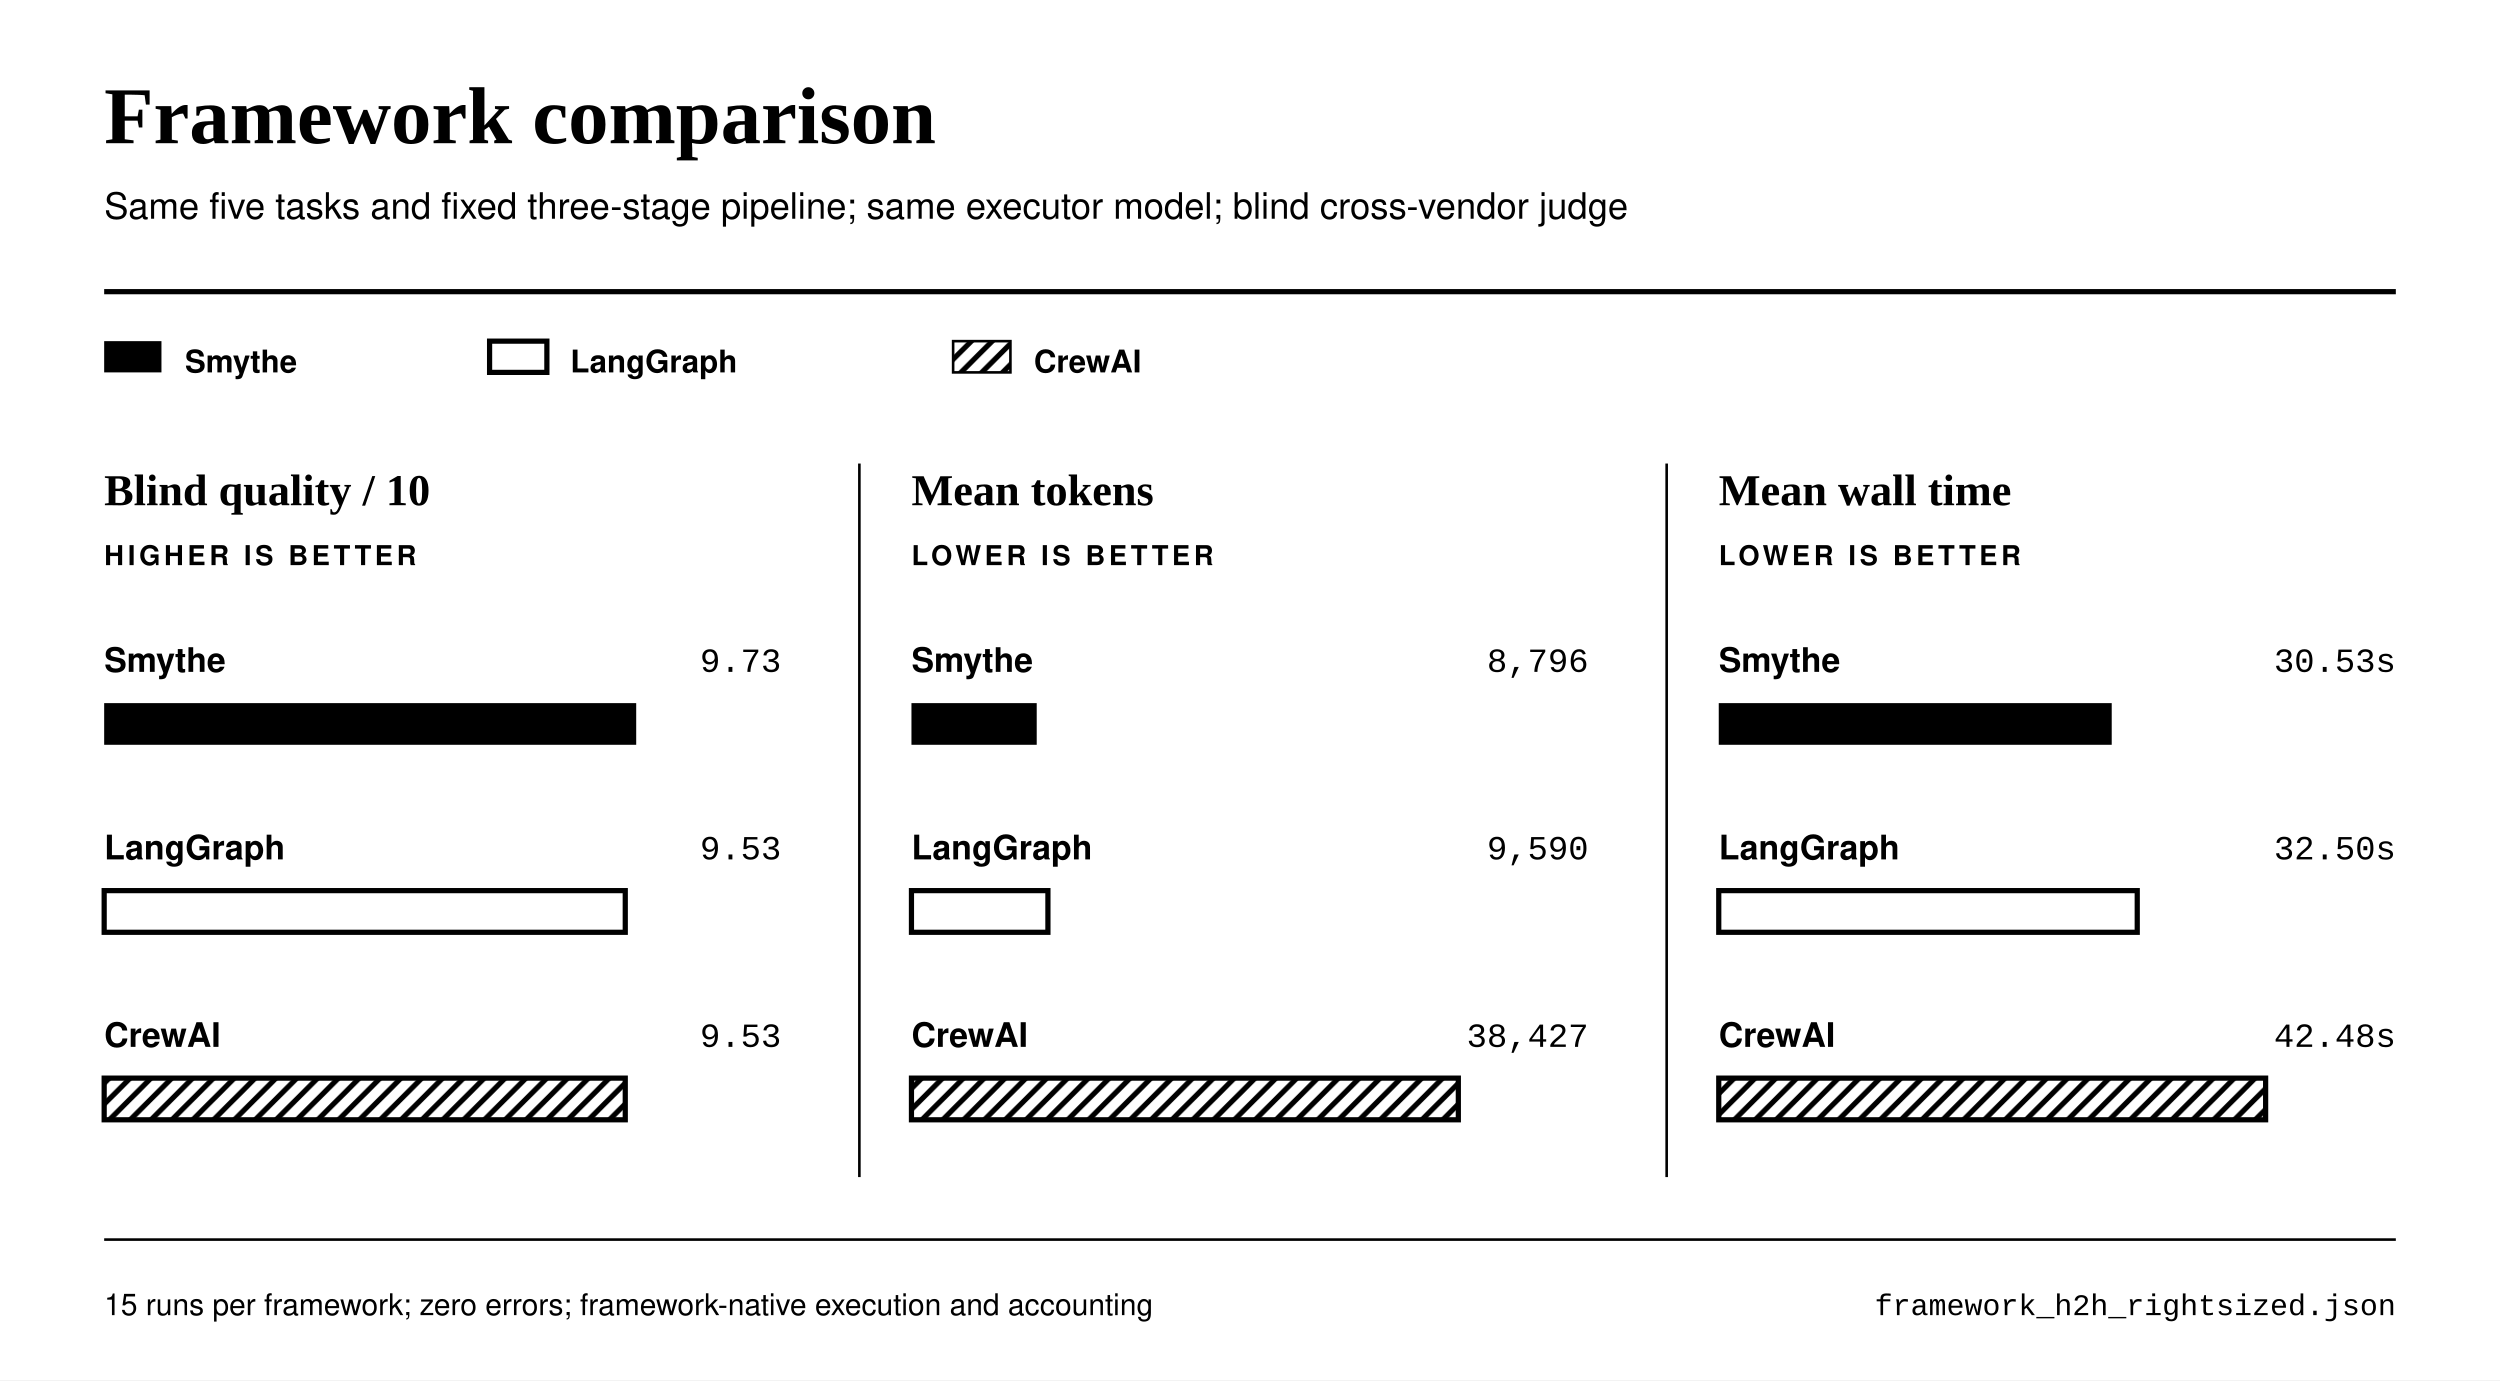
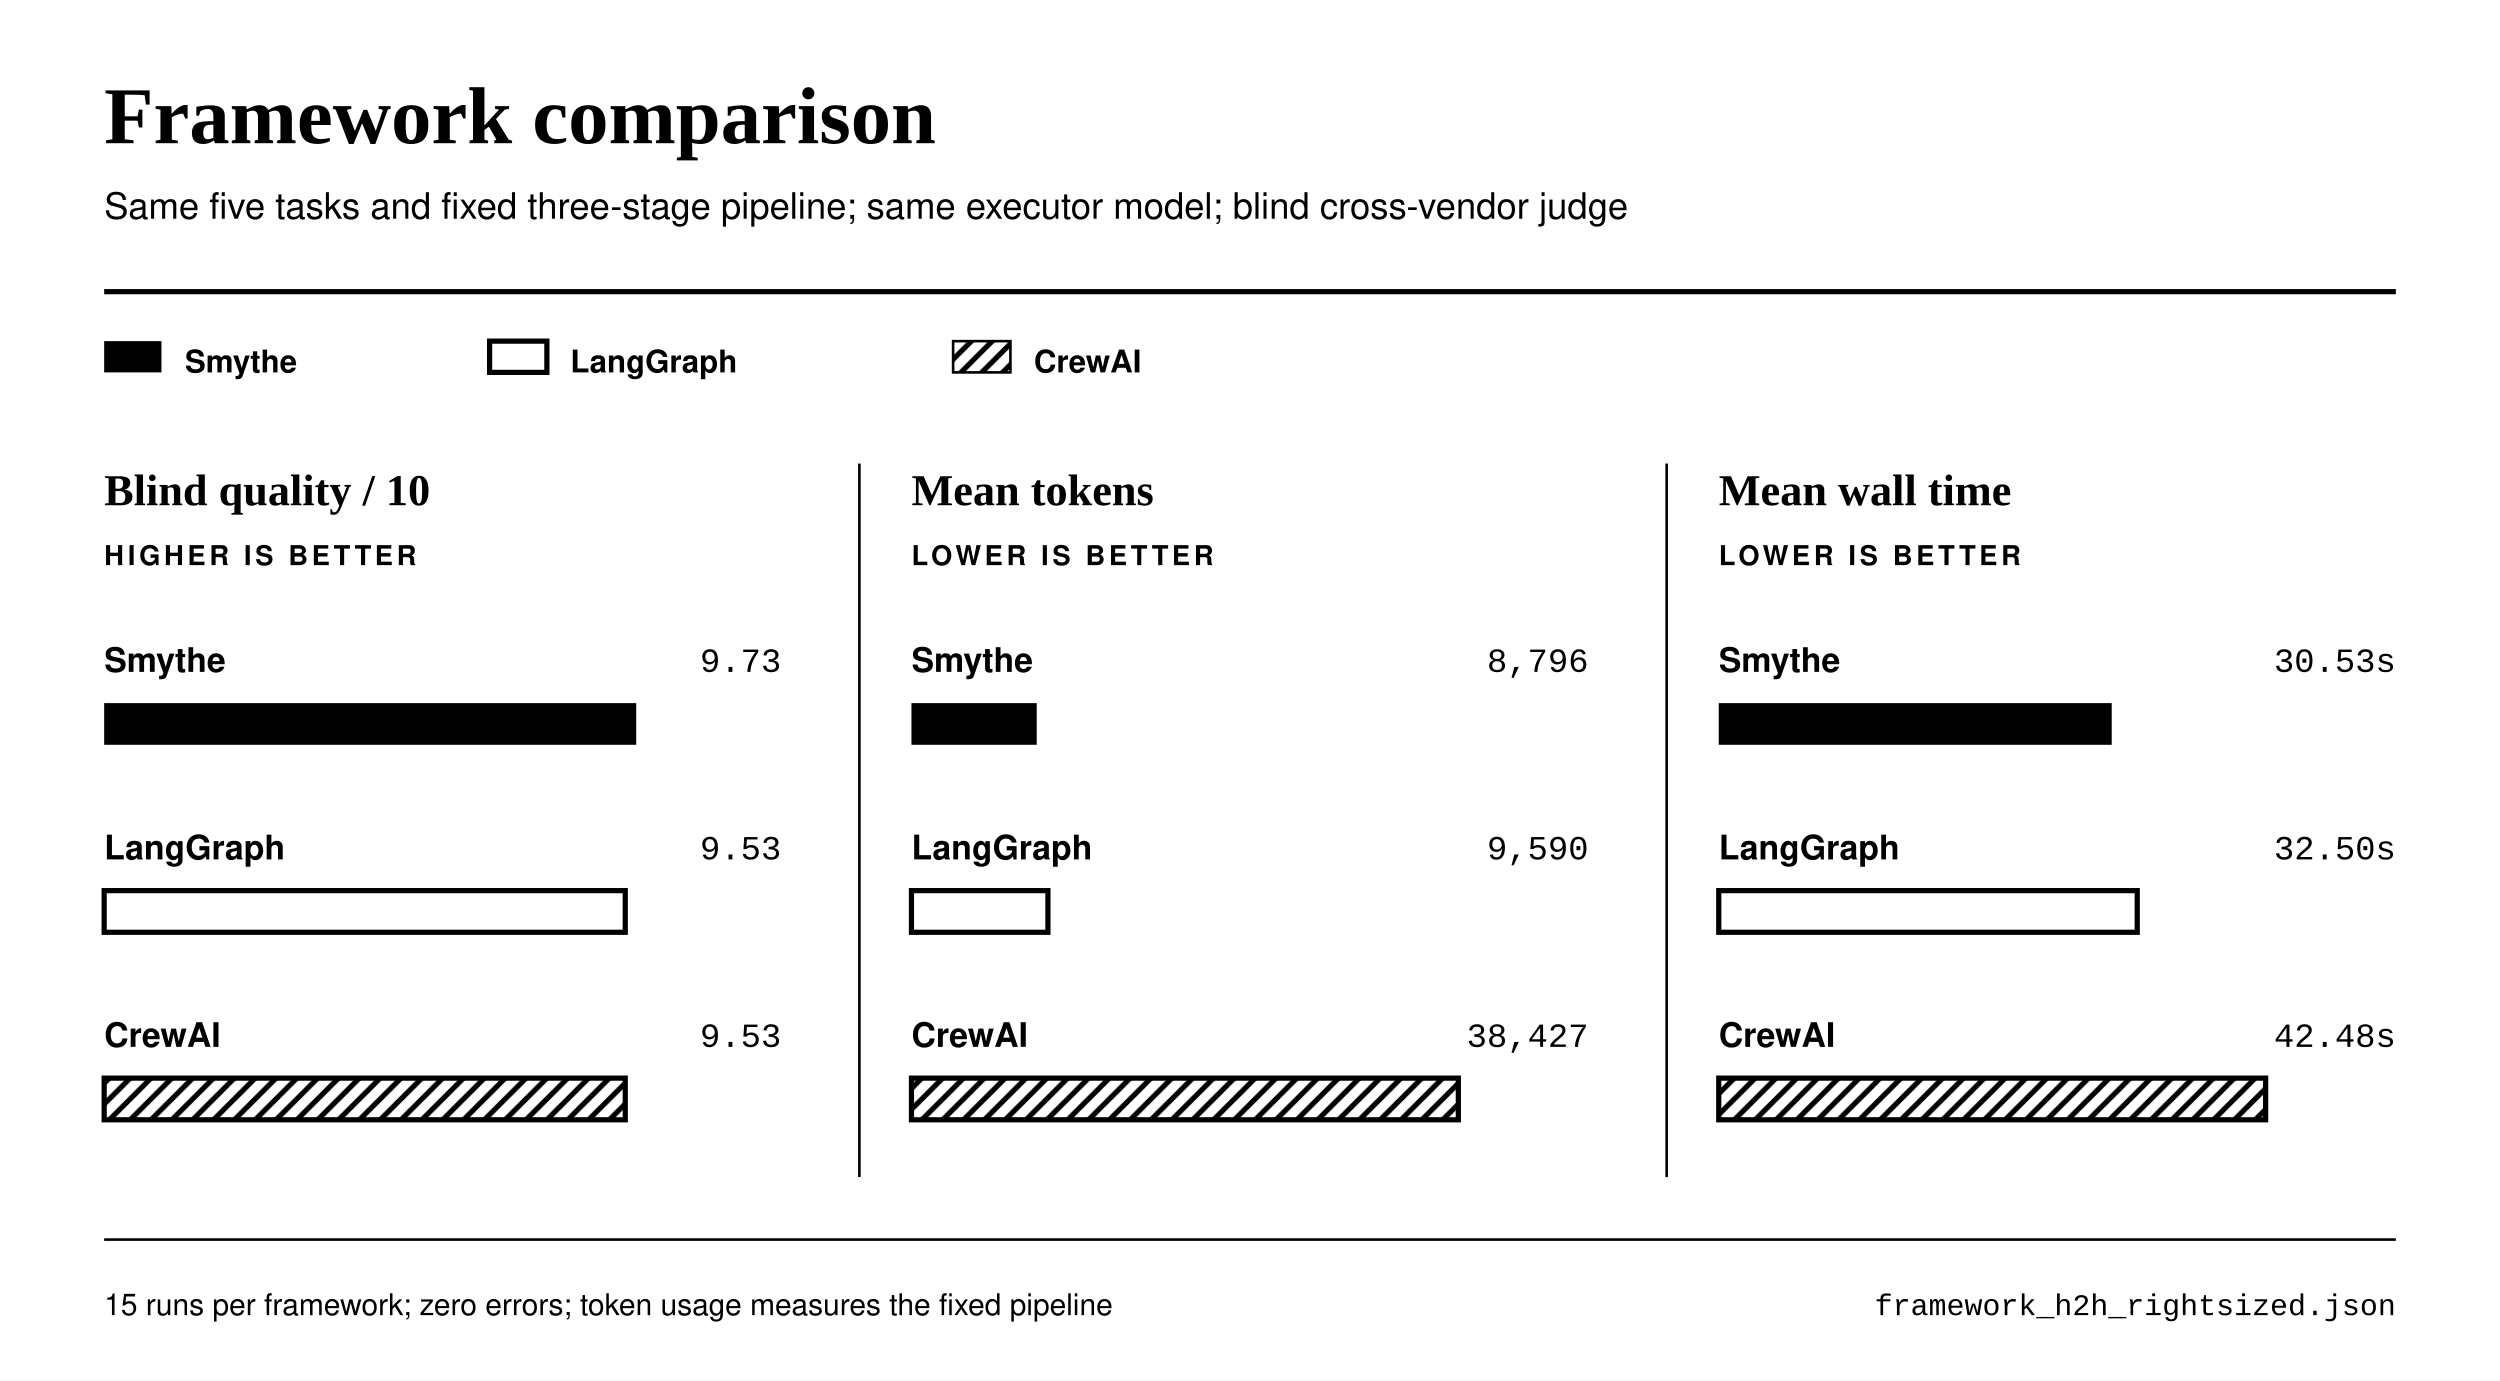
- <svg xmlns="http://www.w3.org/2000/svg" width="960" height="530" viewBox="0 0 960 530" role="img" aria-label="Framework benchmark comparing Smythe, LangGraph, and CrewAI. Smythe records the highest blind quality, fewest tokens, and lowest mean wall time.">
+ <svg xmlns="http://www.w3.org/2000/svg" width="960" height="530" viewBox="0 0 960 530" role="img" aria-label="Framework benchmark comparing Smythe, LangGraph, and CrewAI. Smythe has the highest observed blind score, fewest tokens, and lowest mean wall time.">
  <rect width="960" height="530" fill="#ffffff" />
  <defs>
    <pattern id="hatch" width="8" height="8" patternUnits="userSpaceOnUse">
      <rect width="8" height="8" fill="#ffffff" />
      <path d="M-2 2L2-2M0 8L8 0M6 10L10 6" fill="none" stroke="#000000" stroke-width="2" />
    </pattern>
  </defs>
  <text x="40" y="55" font-family="Georgia,'Times New Roman',serif" font-size="31" fill="#000000" text-anchor="start" font-weight="700">Framework comparison</text>
  <text x="40" y="84" font-family="'Avenir Next',Avenir,'Helvetica Neue',Helvetica,sans-serif" font-size="14" fill="#000000" text-anchor="start" font-weight="normal">Same five tasks and fixed three-stage pipeline; same executor model; blind cross-vendor judge</text>
  <line x1="40" y1="112" x2="920" y2="112" stroke="#000000" stroke-width="2" />
  <rect x="40" y="131" width="22" height="12" fill="#000000" />
  <text x="71" y="143" font-family="'Avenir Next',Avenir,'Helvetica Neue',Helvetica,sans-serif" font-size="12" fill="#000000" text-anchor="start" font-weight="600">Smythe</text>
  <rect x="188" y="131" width="22" height="12" fill="#ffffff" stroke="#000000" stroke-width="2" />
  <text x="219" y="143" font-family="'Avenir Next',Avenir,'Helvetica Neue',Helvetica,sans-serif" font-size="12" fill="#000000" text-anchor="start" font-weight="600">LangGraph</text>
  <rect x="366" y="131" width="22" height="12" fill="url(#hatch)" stroke="#000000" />
  <text x="397" y="143" font-family="'Avenir Next',Avenir,'Helvetica Neue',Helvetica,sans-serif" font-size="12" fill="#000000" text-anchor="start" font-weight="600">CrewAI</text>
  <text x="40" y="194" font-family="Georgia,'Times New Roman',serif" font-size="17" fill="#000000" text-anchor="start" font-weight="700">Blind quality / 10</text>
  <text x="40" y="217" font-family="'Avenir Next',Avenir,'Helvetica Neue',Helvetica,sans-serif" font-size="10.5" fill="#000000" text-anchor="start" font-weight="700" letter-spacing="1.4">HIGHER IS BETTER</text>
  <text x="40" y="258" font-family="'Avenir Next',Avenir,'Helvetica Neue',Helvetica,sans-serif" font-size="13" fill="#000000" text-anchor="start" font-weight="600">Smythe</text>
  <text x="300" y="258" font-family="'SFMono-Regular',Consolas,'Liberation Mono',monospace" font-size="13" fill="#000000" text-anchor="end" font-weight="normal">9.73</text>
  <rect x="40" y="270" width="204.3" height="16" fill="#000000" />
  <text x="40" y="330" font-family="'Avenir Next',Avenir,'Helvetica Neue',Helvetica,sans-serif" font-size="13" fill="#000000" text-anchor="start" font-weight="600">LangGraph</text>
  <text x="300" y="330" font-family="'SFMono-Regular',Consolas,'Liberation Mono',monospace" font-size="13" fill="#000000" text-anchor="end" font-weight="normal">9.53</text>
  <rect x="40" y="342" width="200.1" height="16" fill="#ffffff" stroke="#000000" stroke-width="2" />
  <text x="40" y="402" font-family="'Avenir Next',Avenir,'Helvetica Neue',Helvetica,sans-serif" font-size="13" fill="#000000" text-anchor="start" font-weight="600">CrewAI</text>
  <text x="300" y="402" font-family="'SFMono-Regular',Consolas,'Liberation Mono',monospace" font-size="13" fill="#000000" text-anchor="end" font-weight="normal">9.53</text>
  <rect x="40" y="414" width="200.1" height="16" fill="url(#hatch)" stroke="#000000" stroke-width="2" />
  <line x1="330" y1="178" x2="330" y2="452" stroke="#000000" />
  <text x="350" y="194" font-family="Georgia,'Times New Roman',serif" font-size="17" fill="#000000" text-anchor="start" font-weight="700">Mean tokens</text>
  <text x="350" y="217" font-family="'Avenir Next',Avenir,'Helvetica Neue',Helvetica,sans-serif" font-size="10.5" fill="#000000" text-anchor="start" font-weight="700" letter-spacing="1.4">LOWER IS BETTER</text>
  <text x="350" y="258" font-family="'Avenir Next',Avenir,'Helvetica Neue',Helvetica,sans-serif" font-size="13" fill="#000000" text-anchor="start" font-weight="600">Smythe</text>
  <text x="610" y="258" font-family="'SFMono-Regular',Consolas,'Liberation Mono',monospace" font-size="13" fill="#000000" text-anchor="end" font-weight="normal">8,796</text>
  <rect x="350" y="270" width="48.1" height="16" fill="#000000" />
  <text x="350" y="330" font-family="'Avenir Next',Avenir,'Helvetica Neue',Helvetica,sans-serif" font-size="13" fill="#000000" text-anchor="start" font-weight="600">LangGraph</text>
  <text x="610" y="330" font-family="'SFMono-Regular',Consolas,'Liberation Mono',monospace" font-size="13" fill="#000000" text-anchor="end" font-weight="normal">9,590</text>
  <rect x="350" y="342" width="52.4" height="16" fill="#ffffff" stroke="#000000" stroke-width="2" />
  <text x="350" y="402" font-family="'Avenir Next',Avenir,'Helvetica Neue',Helvetica,sans-serif" font-size="13" fill="#000000" text-anchor="start" font-weight="600">CrewAI</text>
  <text x="610" y="402" font-family="'SFMono-Regular',Consolas,'Liberation Mono',monospace" font-size="13" fill="#000000" text-anchor="end" font-weight="normal">38,427</text>
  <rect x="350" y="414" width="210.0" height="16" fill="url(#hatch)" stroke="#000000" stroke-width="2" />
  <line x1="640" y1="178" x2="640" y2="452" stroke="#000000" />
  <text x="660" y="194" font-family="Georgia,'Times New Roman',serif" font-size="17" fill="#000000" text-anchor="start" font-weight="700">Mean wall time</text>
  <text x="660" y="217" font-family="'Avenir Next',Avenir,'Helvetica Neue',Helvetica,sans-serif" font-size="10.5" fill="#000000" text-anchor="start" font-weight="700" letter-spacing="1.4">LOWER IS BETTER</text>
  <text x="660" y="258" font-family="'Avenir Next',Avenir,'Helvetica Neue',Helvetica,sans-serif" font-size="13" fill="#000000" text-anchor="start" font-weight="600">Smythe</text>
  <text x="920" y="258" font-family="'SFMono-Regular',Consolas,'Liberation Mono',monospace" font-size="13" fill="#000000" text-anchor="end" font-weight="normal">30.53s</text>
  <rect x="660" y="270" width="150.9" height="16" fill="#000000" />
  <text x="660" y="330" font-family="'Avenir Next',Avenir,'Helvetica Neue',Helvetica,sans-serif" font-size="13" fill="#000000" text-anchor="start" font-weight="600">LangGraph</text>
  <text x="920" y="330" font-family="'SFMono-Regular',Consolas,'Liberation Mono',monospace" font-size="13" fill="#000000" text-anchor="end" font-weight="normal">32.50s</text>
  <rect x="660" y="342" width="160.7" height="16" fill="#ffffff" stroke="#000000" stroke-width="2" />
  <text x="660" y="402" font-family="'Avenir Next',Avenir,'Helvetica Neue',Helvetica,sans-serif" font-size="13" fill="#000000" text-anchor="start" font-weight="600">CrewAI</text>
  <text x="920" y="402" font-family="'SFMono-Regular',Consolas,'Liberation Mono',monospace" font-size="13" fill="#000000" text-anchor="end" font-weight="normal">42.48s</text>
  <rect x="660" y="414" width="210.0" height="16" fill="url(#hatch)" stroke="#000000" stroke-width="2" />
  <line x1="40" y1="476" x2="920" y2="476" stroke="#000000" />
-   <text x="40" y="505" font-family="'Avenir Next',Avenir,'Helvetica Neue',Helvetica,sans-serif" font-size="11.5" fill="#000000" text-anchor="start" font-weight="normal">15 runs per framework; zero errors; framework-native execution and accounting</text>
+   <text x="40" y="505" font-family="'Avenir Next',Avenir,'Helvetica Neue',Helvetica,sans-serif" font-size="11.5" fill="#000000" text-anchor="start" font-weight="normal">15 runs per framework; zero errors; token usage measures the fixed pipeline</text>
  <text x="920" y="505" font-family="'SFMono-Regular',Consolas,'Liberation Mono',monospace" font-size="11.5" fill="#000000" text-anchor="end" font-weight="normal">framework_h2h_rightsized.json</text>
</svg>
